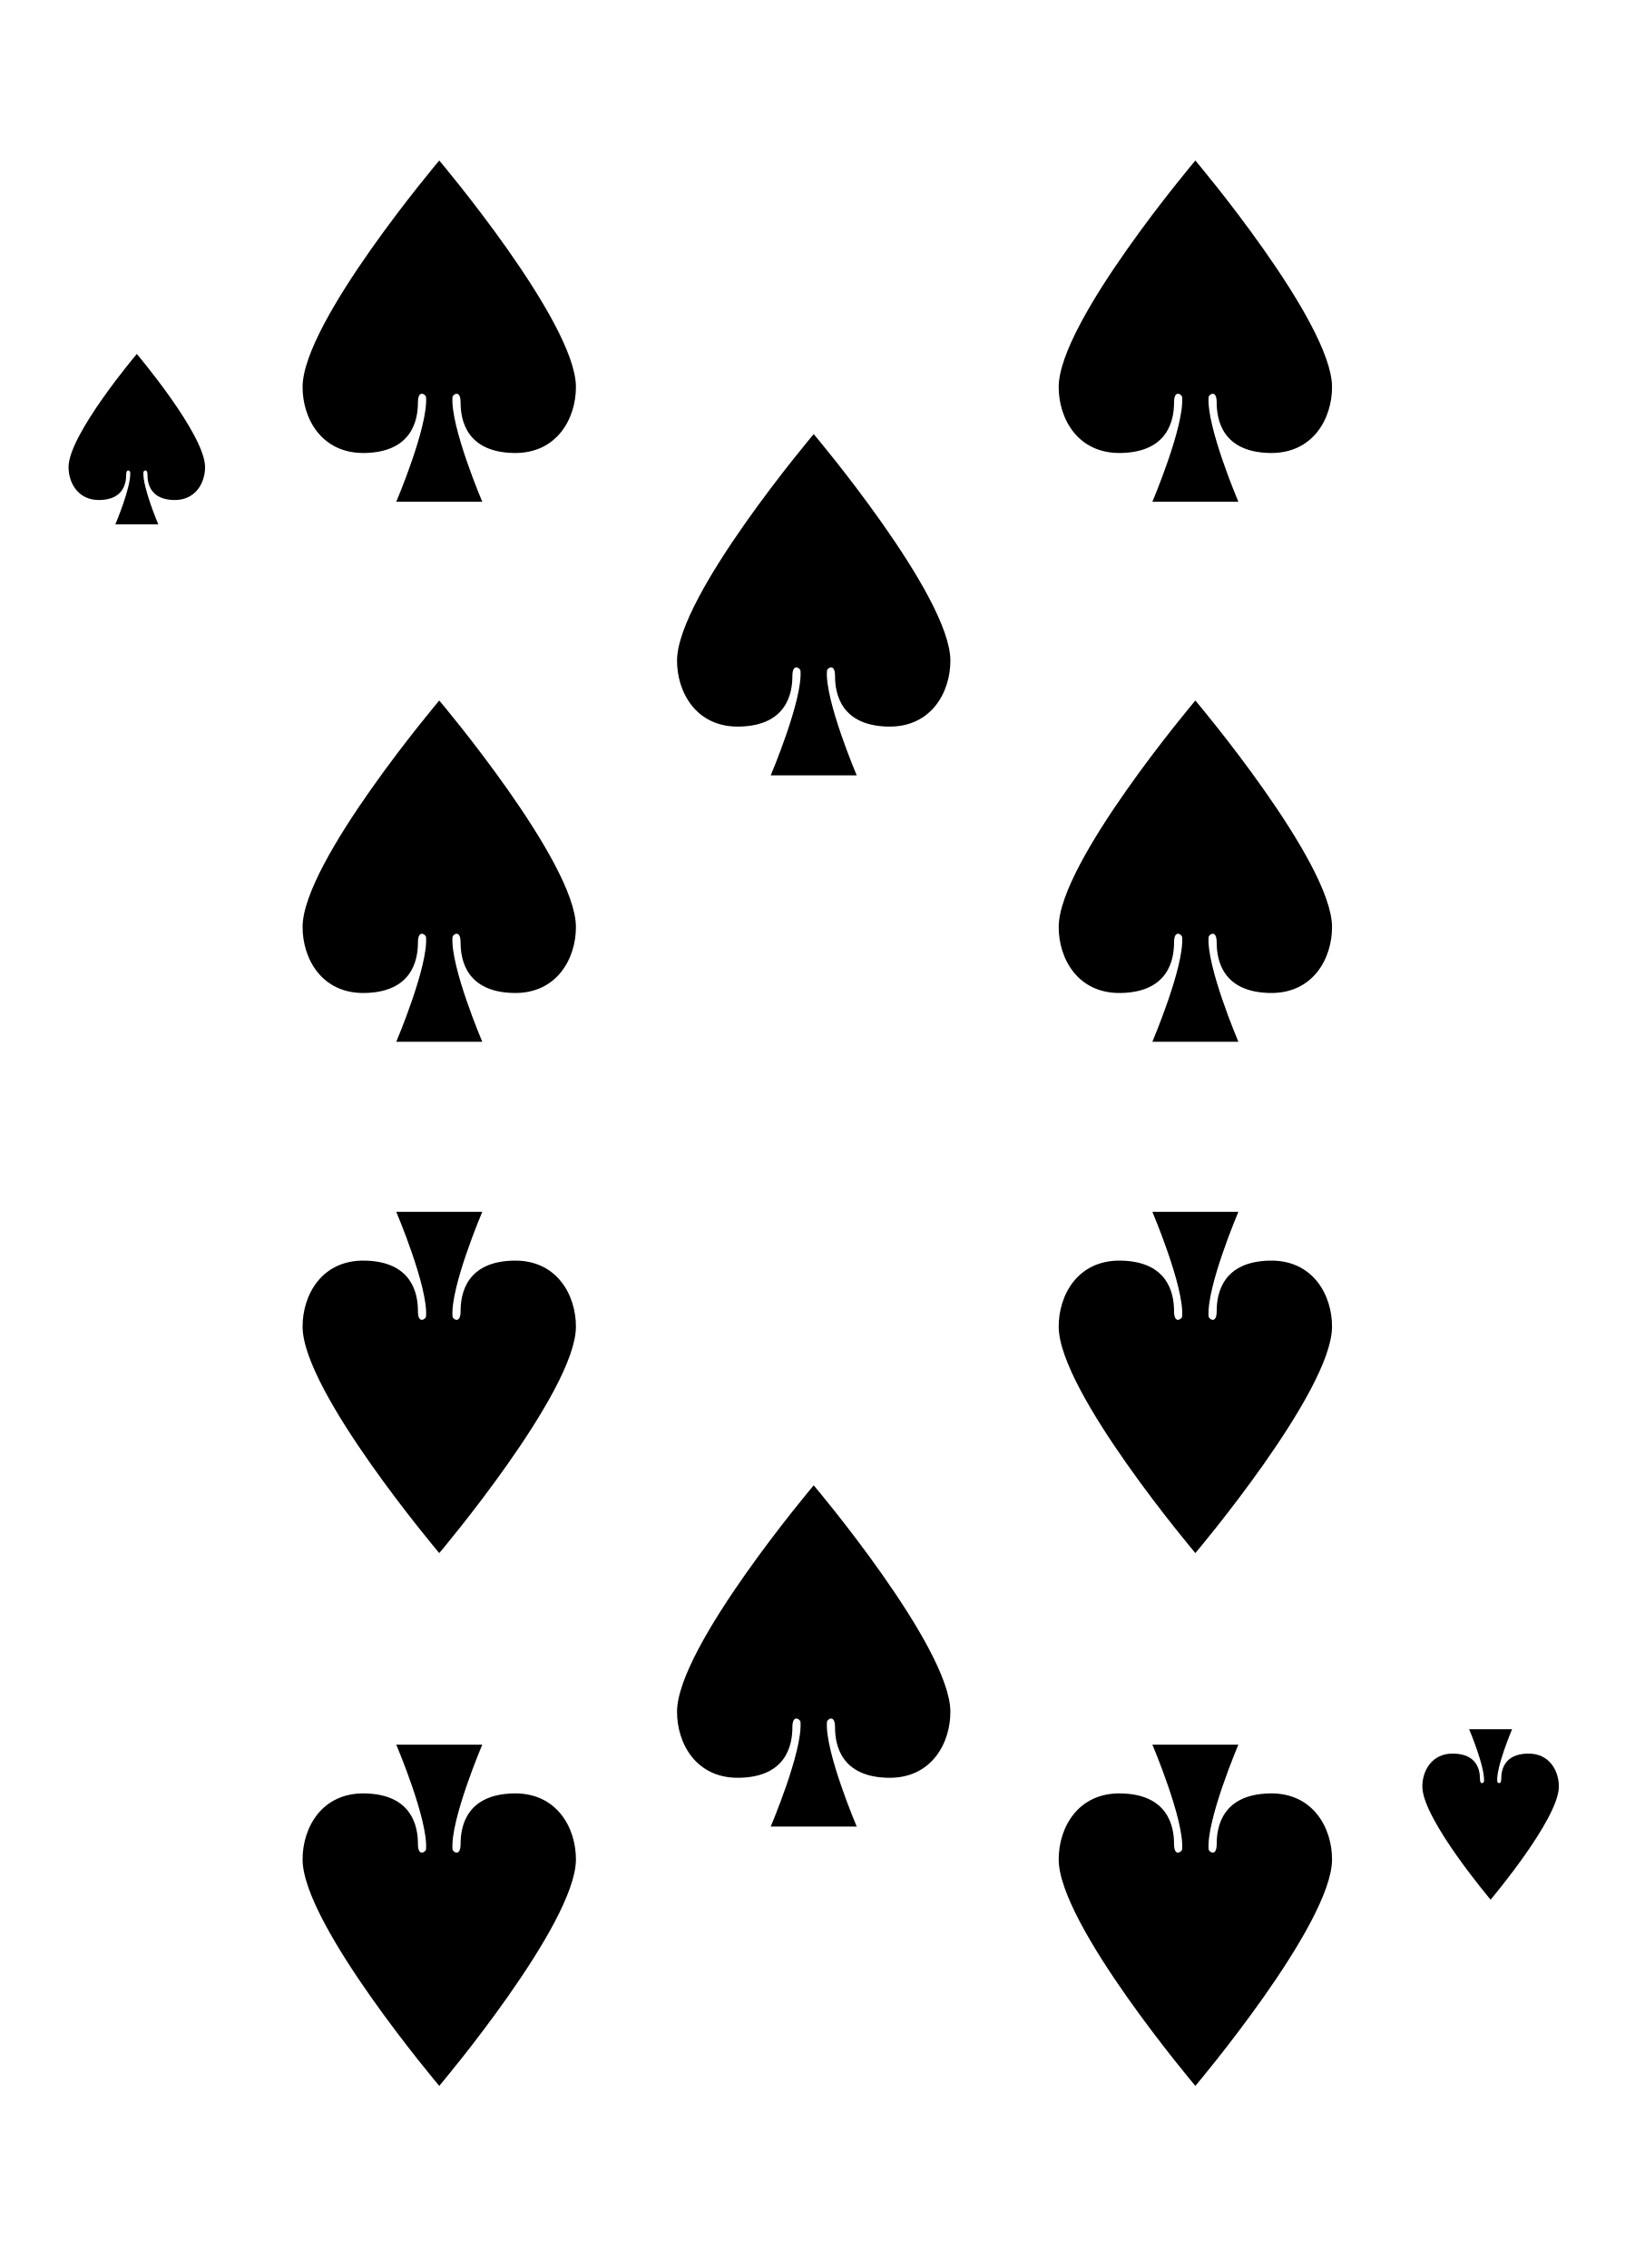
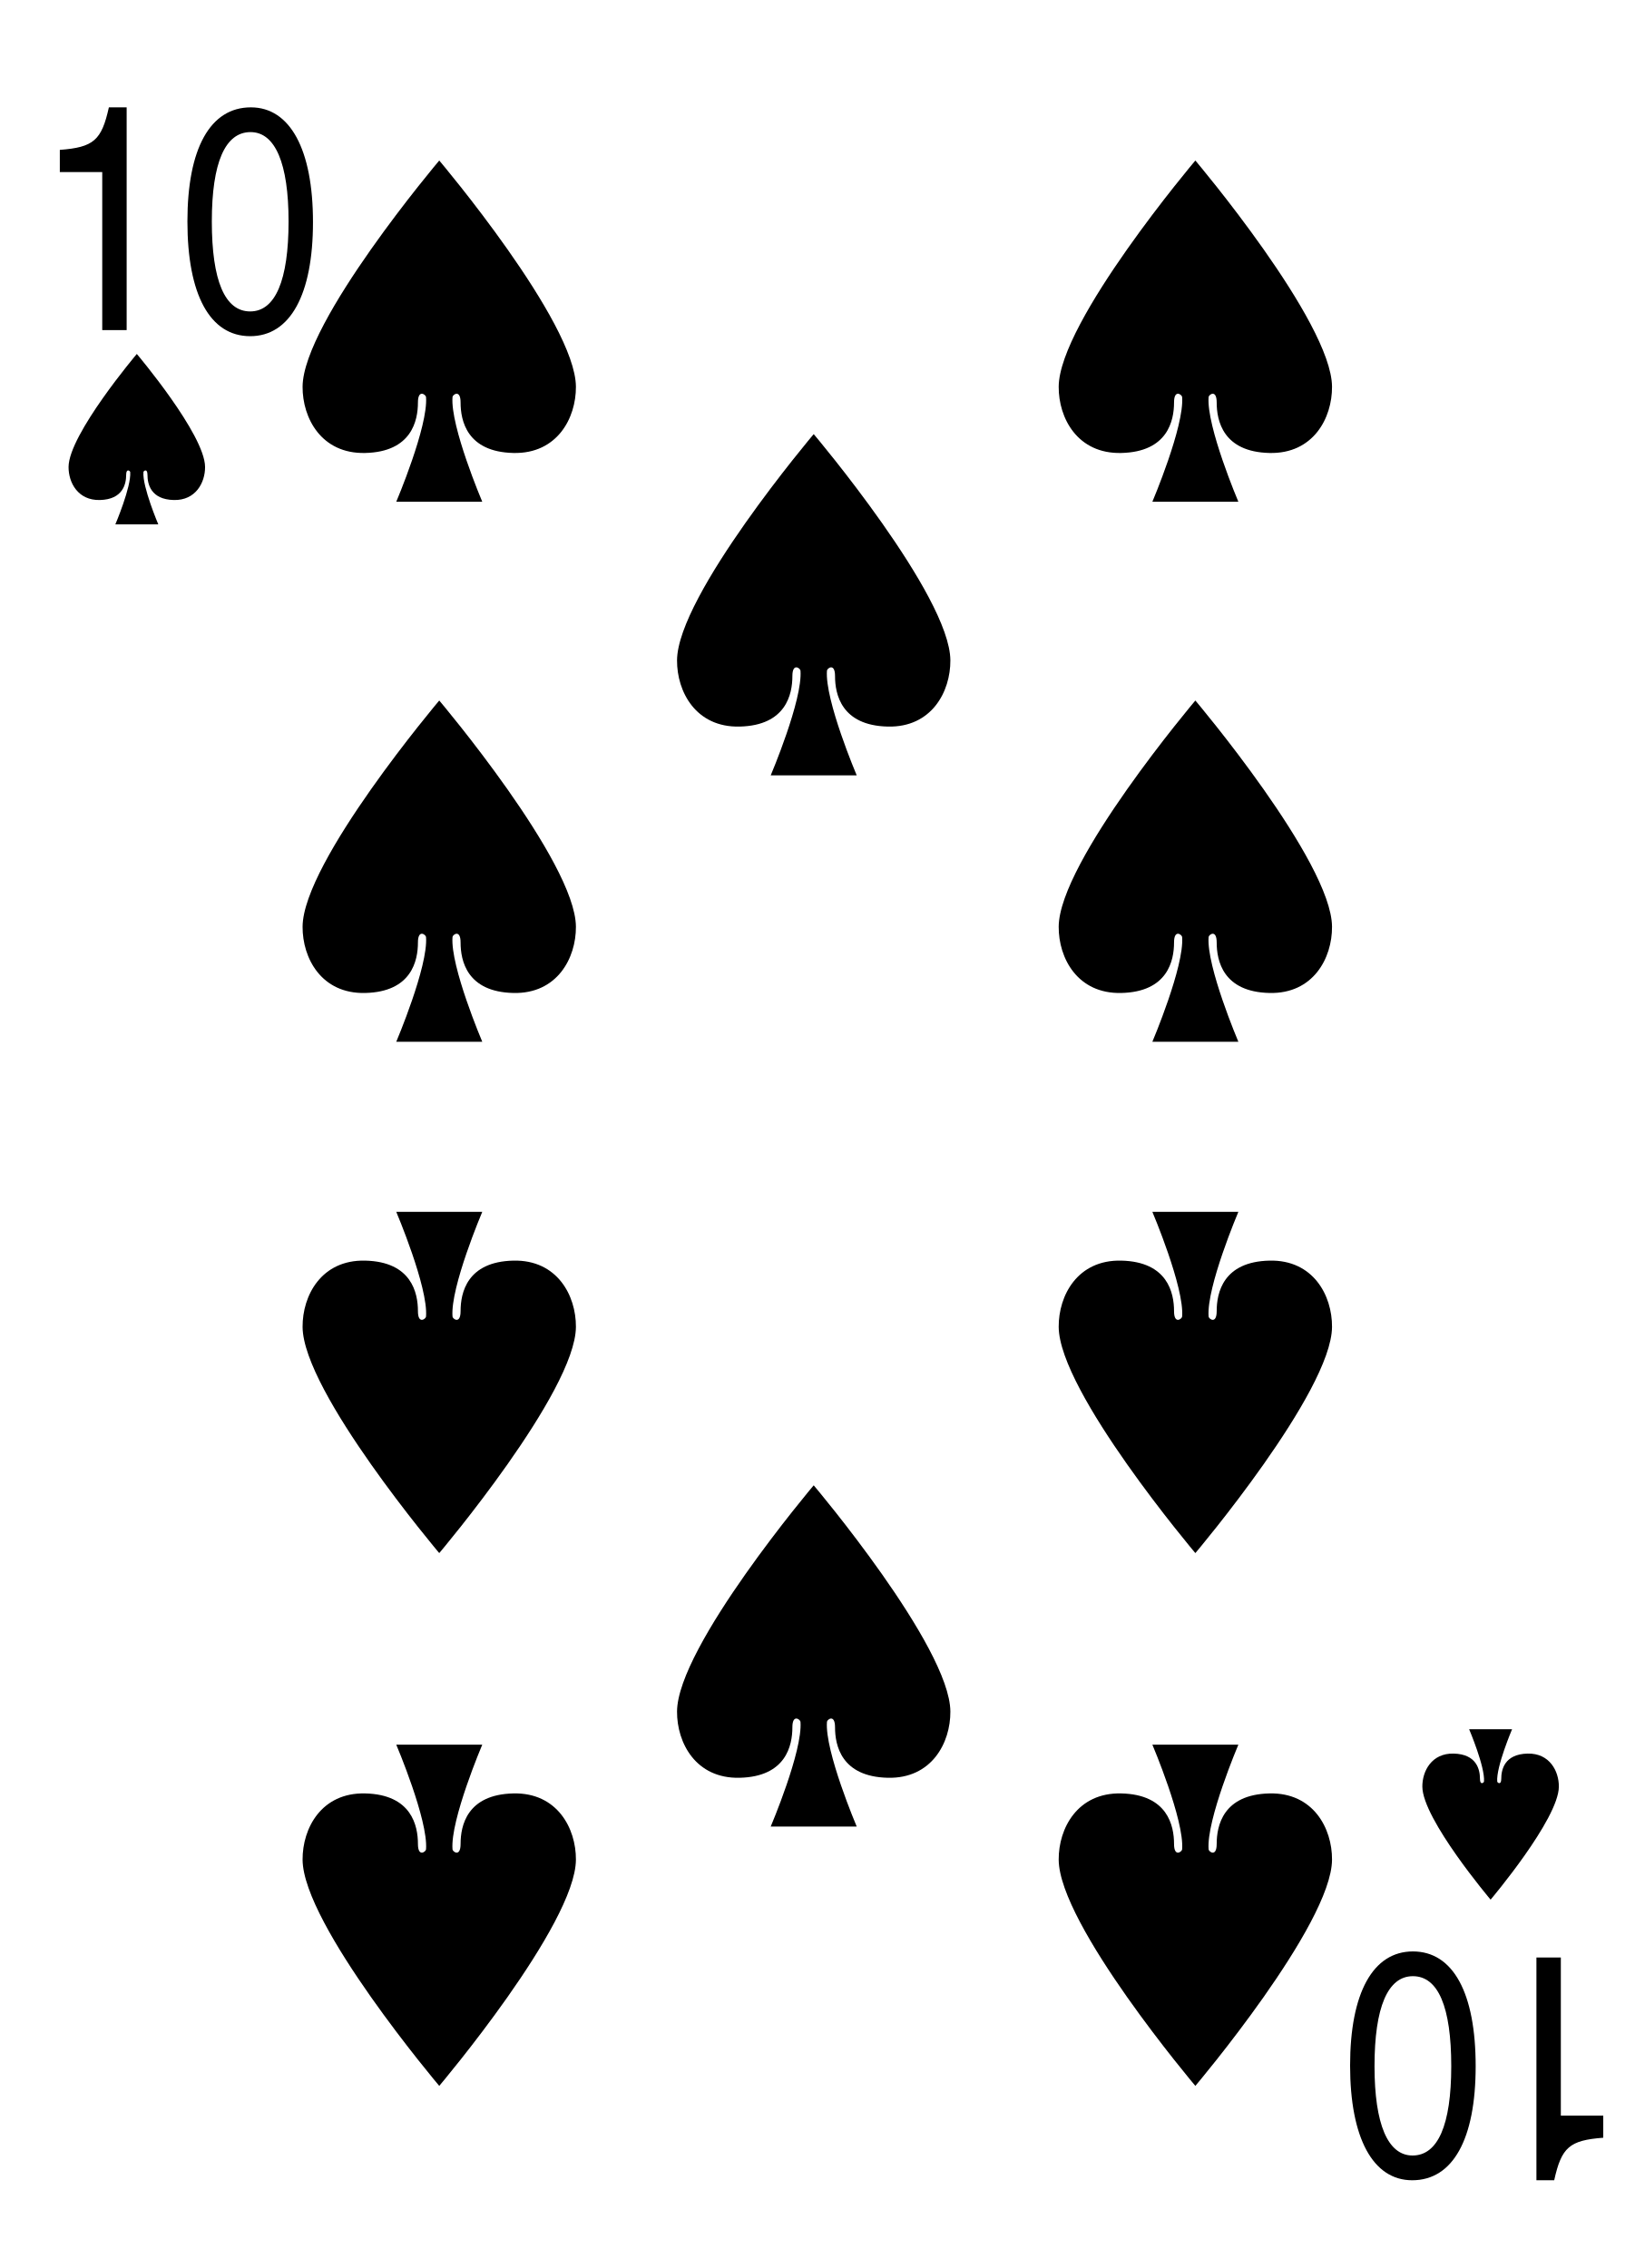
- <svg xmlns="http://www.w3.org/2000/svg" xmlns:xlink="http://www.w3.org/1999/xlink" version="1.1" x="0px" y="0px" width="227px" height="315px" viewBox="0 0 227 315" enable-background="new 0 0 227 315" xml:space="preserve">
-   <symbol id="clubs" viewBox="-11.089 -11.846 22.179 23.691">
-     <path d="M0.076-11.846h-2.951c0,0,2.019,4.262,2.019,7.857c0,0.711-0.403,0.53-0.46,0.004c-0.217-1.981-1.856-4.288-4.857-4.168   c-3.653,0.145-4.915,2.93-4.915,5.221c0,1.702,0.89,5.168,4.671,5.309c1.202,0.045,2.285-0.327,2.925-0.875   c0.473-0.405,0.691-0.164,0.19,0.405c-0.35,0.398-1.975,1.813-1.903,4.629C-5.07,11.844,0,11.846,0,11.846s5.071-0.001,5.207-5.309   c0.072-2.816-1.553-4.231-1.903-4.629c-0.5-0.569-0.283-0.81,0.19-0.405c0.64,0.548,1.723,0.919,2.925,0.875   c3.78-0.141,4.67-3.607,4.67-5.309c0-2.291-1.262-5.076-4.915-5.221c-3-0.119-4.641,2.188-4.857,4.168   C1.26-3.458,0.856-3.277,0.856-3.989c0-3.595,2.019-7.857,2.019-7.857h-2.95" />
+ <svg xmlns="http://www.w3.org/2000/svg" xmlns:xlink="http://www.w3.org/1999/xlink" width="227" height="315" viewBox="0 0 227 315">
+   <symbol id="a" viewBox="-9.479 -11.83 18.957 23.661">
+     <path d="M.007 11.831S9.453.656 9.478-3.852c.013-2.172-1.3-4.664-4.338-4.595-3.228.073-3.662 2.252-3.661 3.5 0 .948-.547.546-.56.383-.163-2.029 2.063-7.266 2.063-7.266h-5.964S-.756-6.593-.918-4.564c-.014.163-.562.565-.561-.383 0-1.248-.434-3.427-3.661-3.5-3.039-.069-4.351 2.423-4.339 4.595C-9.454.655-.008 11.831-.008 11.831" />
  </symbol>
-   <symbol id="diamonds" viewBox="-8.447 -11.626 16.895 23.251">
-     <path fill="#ED1C24" d="M0,11.625C0,11.625,4.224,4.05,8.447,0C4.224-4.454,0-11.626,0-11.626S-4.224-4.454-8.447,0   C-4.224,4.05,0,11.625,0,11.625z" />
+   <symbol id="b" viewBox="-18.979 -23.688 37.957 47.376">
+     <use xlink:href="#a" width="18.957" height="23.661" x="-9.479" y="-11.83" transform="scale(2.0023)" overflow="visible" />
  </symbol>
-   <symbol id="hearts" viewBox="-10.934 -11.657 21.869 23.314">
-     <path fill="#ED1C24" d="M0-11.657c0,0,4.999,6.392,6.686,8.508c2.949,3.699,4.249,6.112,4.249,9.548   c0,3.217-2.825,5.255-5.339,5.258C0.788,11.664,0,7.146,0,7.146s-0.787,4.518-5.595,4.511c-2.514-0.003-5.339-2.042-5.339-5.258   c0-3.436,1.299-5.849,4.249-9.548C-4.999-5.265,0-11.657,0-11.657z" />
-   </symbol>
-   <symbol id="spades" viewBox="-9.479 -11.83 18.957 23.661">
-     <path d="M0.007,11.831c0,0,9.446-11.175,9.471-15.683c0.013-2.172-1.3-4.664-4.338-4.595c-3.228,0.073-3.662,2.252-3.661,3.5   c0,0.948-0.547,0.546-0.56,0.383C0.756-6.593,2.982-11.83,2.982-11.83H0h-2.982c0,0,2.226,5.237,2.064,7.266   C-0.932-4.401-1.48-3.999-1.479-4.947c0-1.248-0.434-3.427-3.661-3.5c-3.039-0.069-4.351,2.423-4.339,4.595   c0.025,4.507,9.471,15.683,9.471,15.683" />
-   </symbol>
-   <symbol id="spades-medium" viewBox="-18.978 -23.688 37.957 47.376">
-     <use xlink:href="#spades" width="18.957" height="23.661" x="-9.479" y="-11.83" transform="matrix(2.0023 0 0 2.0023 4.882812e-04 -4.882812e-04)" overflow="visible" />
-   </symbol>
-   <g id="Layer_2">
- </g>
-   <g id="Layer_1">
-     <use xlink:href="#spades" width="18.957" height="23.661" x="-9.479" y="-11.83" transform="matrix(1 0 0 -1 19 61)" overflow="visible" />
-     <use xlink:href="#spades" width="18.957" height="23.661" x="-9.479" y="-11.83" transform="matrix(1 0 0 1 207 252)" overflow="visible" />
-     <use xlink:href="#spades-medium" width="37.957" height="47.376" x="-18.978" y="-23.688" transform="matrix(1 0 0 -1 61 46)" overflow="visible" />
-     <use xlink:href="#spades-medium" width="37.957" height="47.376" x="-18.978" y="-23.688" transform="matrix(1 0 0 -1 166 46)" overflow="visible" />
-     <use xlink:href="#spades-medium" width="37.957" height="47.376" x="-18.978" y="-23.688" transform="matrix(1 0 0 -1 61 121)" overflow="visible" />
-     <use xlink:href="#spades-medium" width="37.957" height="47.376" x="-18.978" y="-23.688" transform="matrix(1 0 0 -1 166 121)" overflow="visible" />
-     <use xlink:href="#spades-medium" width="37.957" height="47.376" x="-18.978" y="-23.688" transform="matrix(1 0 0 1 61 192)" overflow="visible" />
-     <use xlink:href="#spades-medium" width="37.957" height="47.376" x="-18.978" y="-23.688" transform="matrix(1 0 0 1 166 192)" overflow="visible" />
-     <use xlink:href="#spades-medium" width="37.957" height="47.376" x="-18.978" y="-23.688" transform="matrix(1 0 0 1 61 266)" overflow="visible" />
-     <use xlink:href="#spades-medium" width="37.957" height="47.376" x="-18.978" y="-23.688" transform="matrix(1 0 0 1 166 266)" overflow="visible" />
-     <use xlink:href="#spades-medium" width="37.957" height="47.376" x="-18.978" y="-23.688" transform="matrix(1 0 0 -1 113 84)" overflow="visible" />
-     <use xlink:href="#spades-medium" width="37.957" height="47.376" x="-18.978" y="-23.688" transform="matrix(1 0 0 -1 113 230)" overflow="visible" />
-   </g>
+   <use xlink:href="#a" width="18.957" height="23.661" x="-9.479" y="-11.83" transform="matrix(1 0 0 -1 19 61)" overflow="visible" />
+   <use xlink:href="#a" width="18.957" height="23.661" x="-9.479" y="-11.83" transform="translate(207 252)" overflow="visible" />
+   <use xlink:href="#b" width="37.957" height="47.376" x="-18.979" y="-23.688" transform="matrix(1 0 0 -1 61 46)" overflow="visible" />
+   <use xlink:href="#b" width="37.957" height="47.376" x="-18.979" y="-23.688" transform="matrix(1 0 0 -1 166 46)" overflow="visible" />
+   <use xlink:href="#b" width="37.957" height="47.376" x="-18.979" y="-23.688" transform="matrix(1 0 0 -1 61 121)" overflow="visible" />
+   <use xlink:href="#b" width="37.957" height="47.376" x="-18.979" y="-23.688" transform="matrix(1 0 0 -1 166 121)" overflow="visible" />
+   <use xlink:href="#b" width="37.957" height="47.376" x="-18.979" y="-23.688" transform="translate(61 192)" overflow="visible" />
+   <use xlink:href="#b" width="37.957" height="47.376" x="-18.979" y="-23.688" transform="translate(166 192)" overflow="visible" />
+   <use xlink:href="#b" width="37.957" height="47.376" x="-18.979" y="-23.688" transform="translate(61 266)" overflow="visible" />
+   <use xlink:href="#b" width="37.957" height="47.376" x="-18.979" y="-23.688" transform="translate(166 266)" overflow="visible" />
+   <use xlink:href="#b" width="37.957" height="47.376" x="-18.979" y="-23.688" transform="matrix(1 0 0 -1 113 84)" overflow="visible" />
+   <use xlink:href="#b" width="37.957" height="47.376" x="-18.979" y="-23.688" transform="matrix(1 0 0 -1 113 230)" overflow="visible" />
+   <path fill="none" d="M2.435 14.345H47v39.516H2.435z" />
+   <text transform="translate(4.651 45.848)" font-family="'ArialNarrow'" font-size="44">10</text>
+   <path fill="none" d="M184.979 263.864h42.51v39.516h-42.51z" />
+   <text transform="rotate(180 113.15 135.938)" font-family="'ArialNarrow'" font-size="44">10</text>
</svg>
